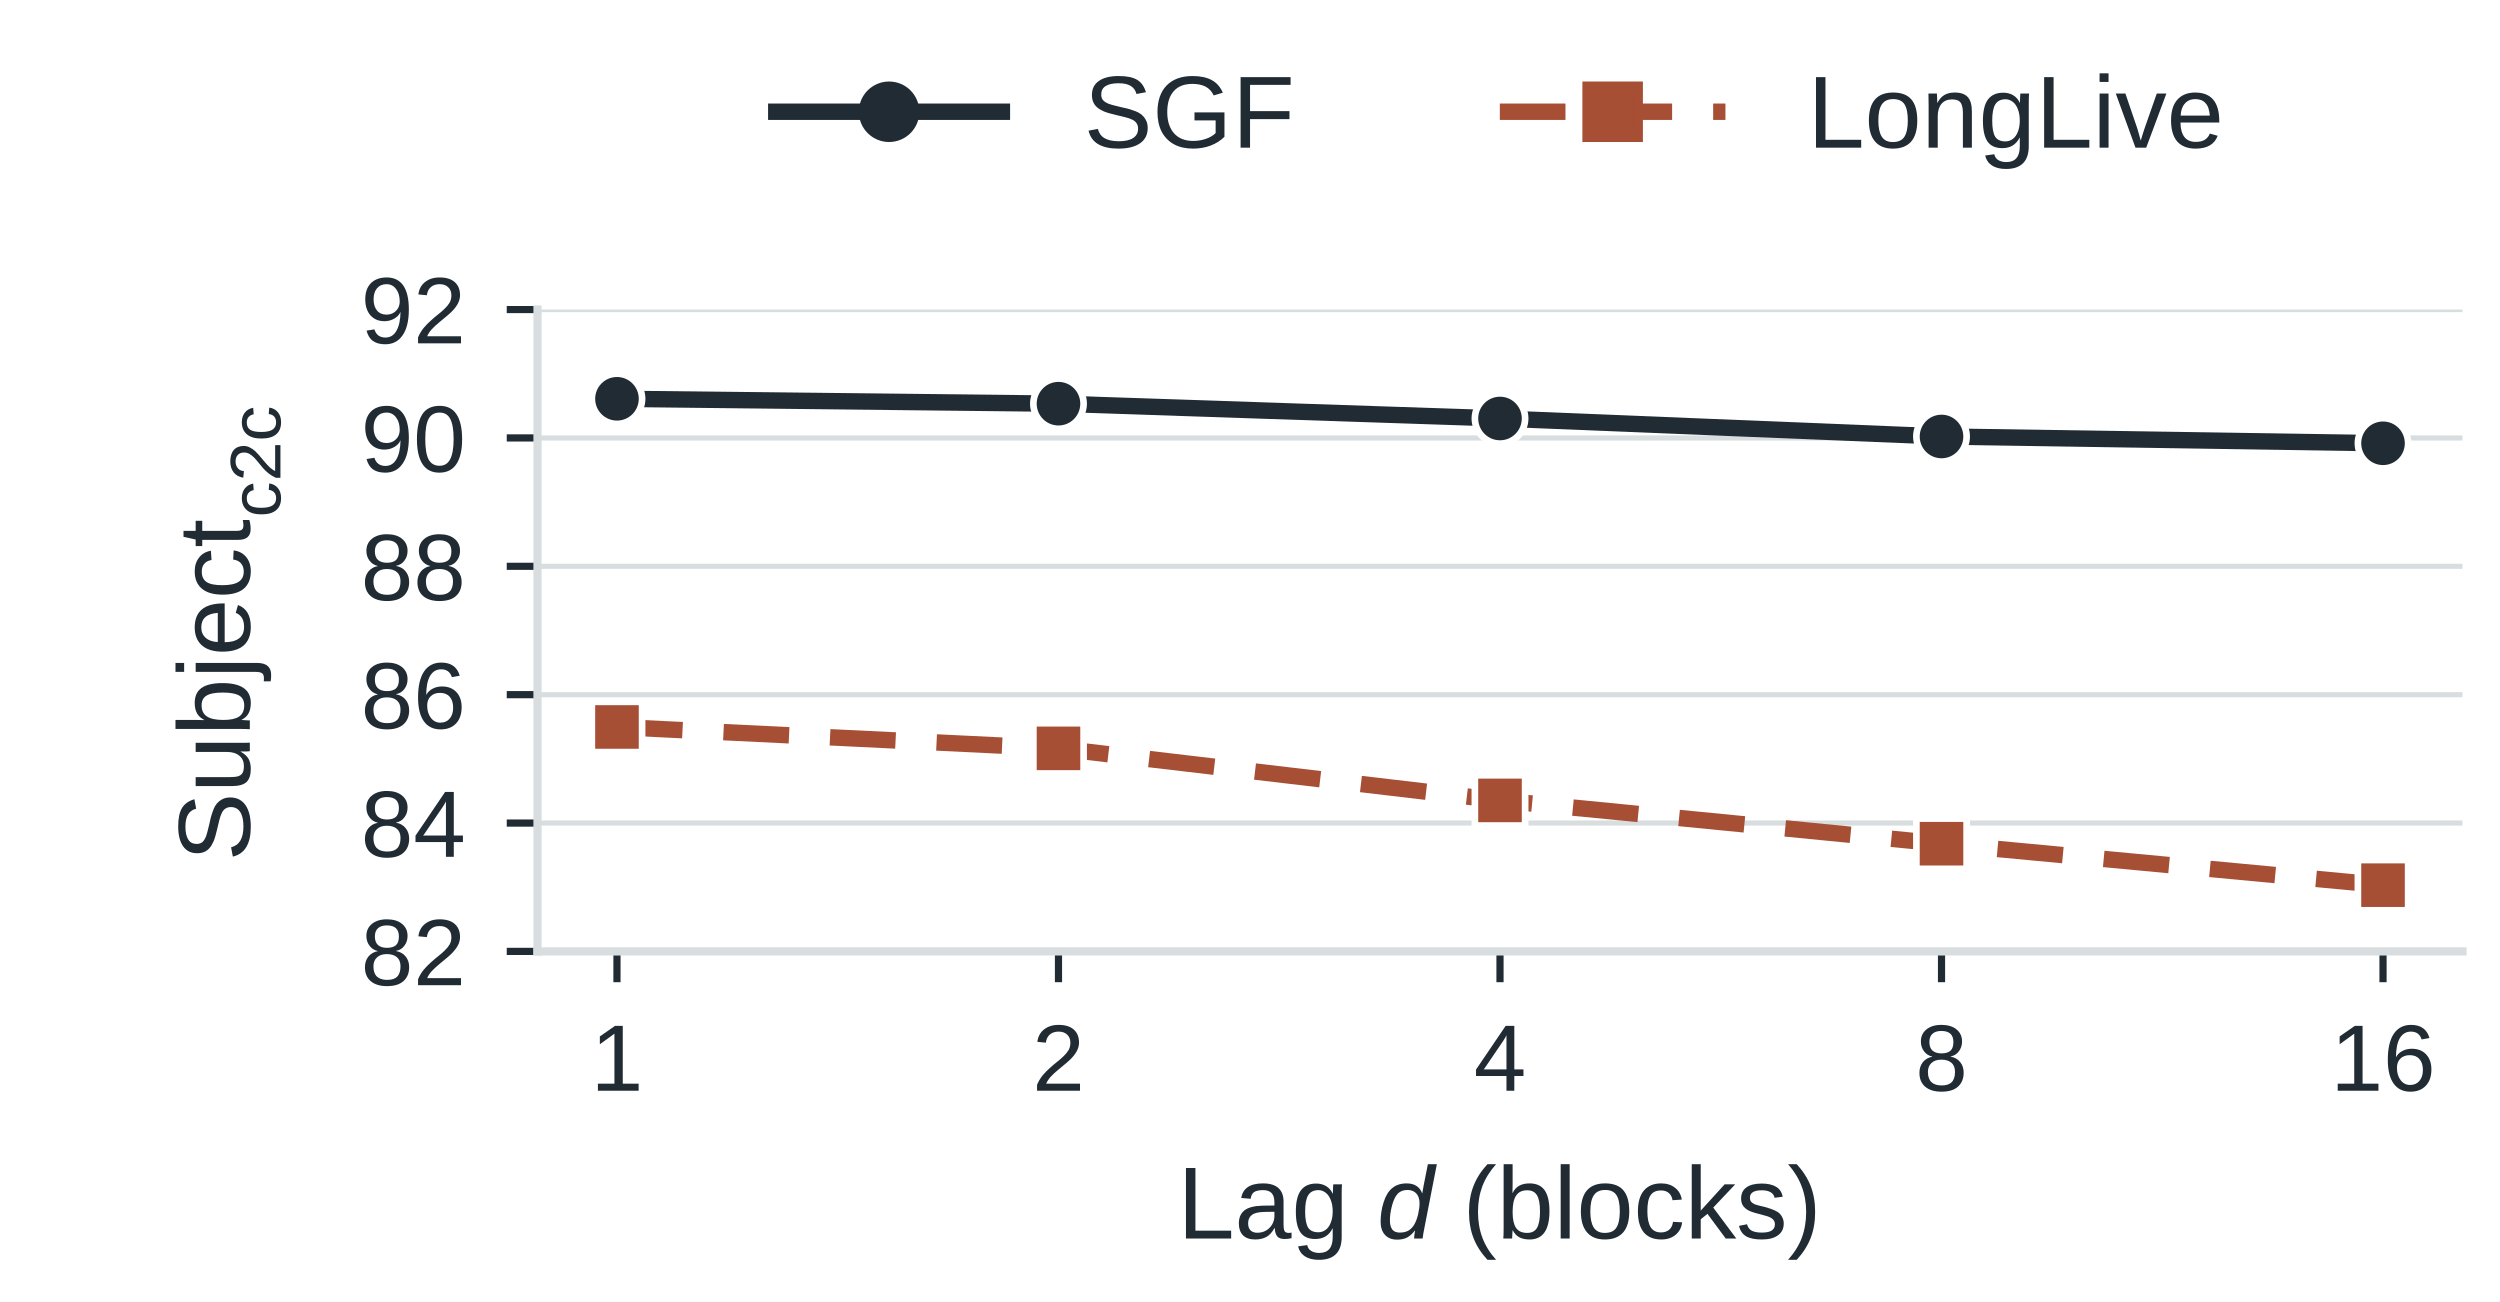
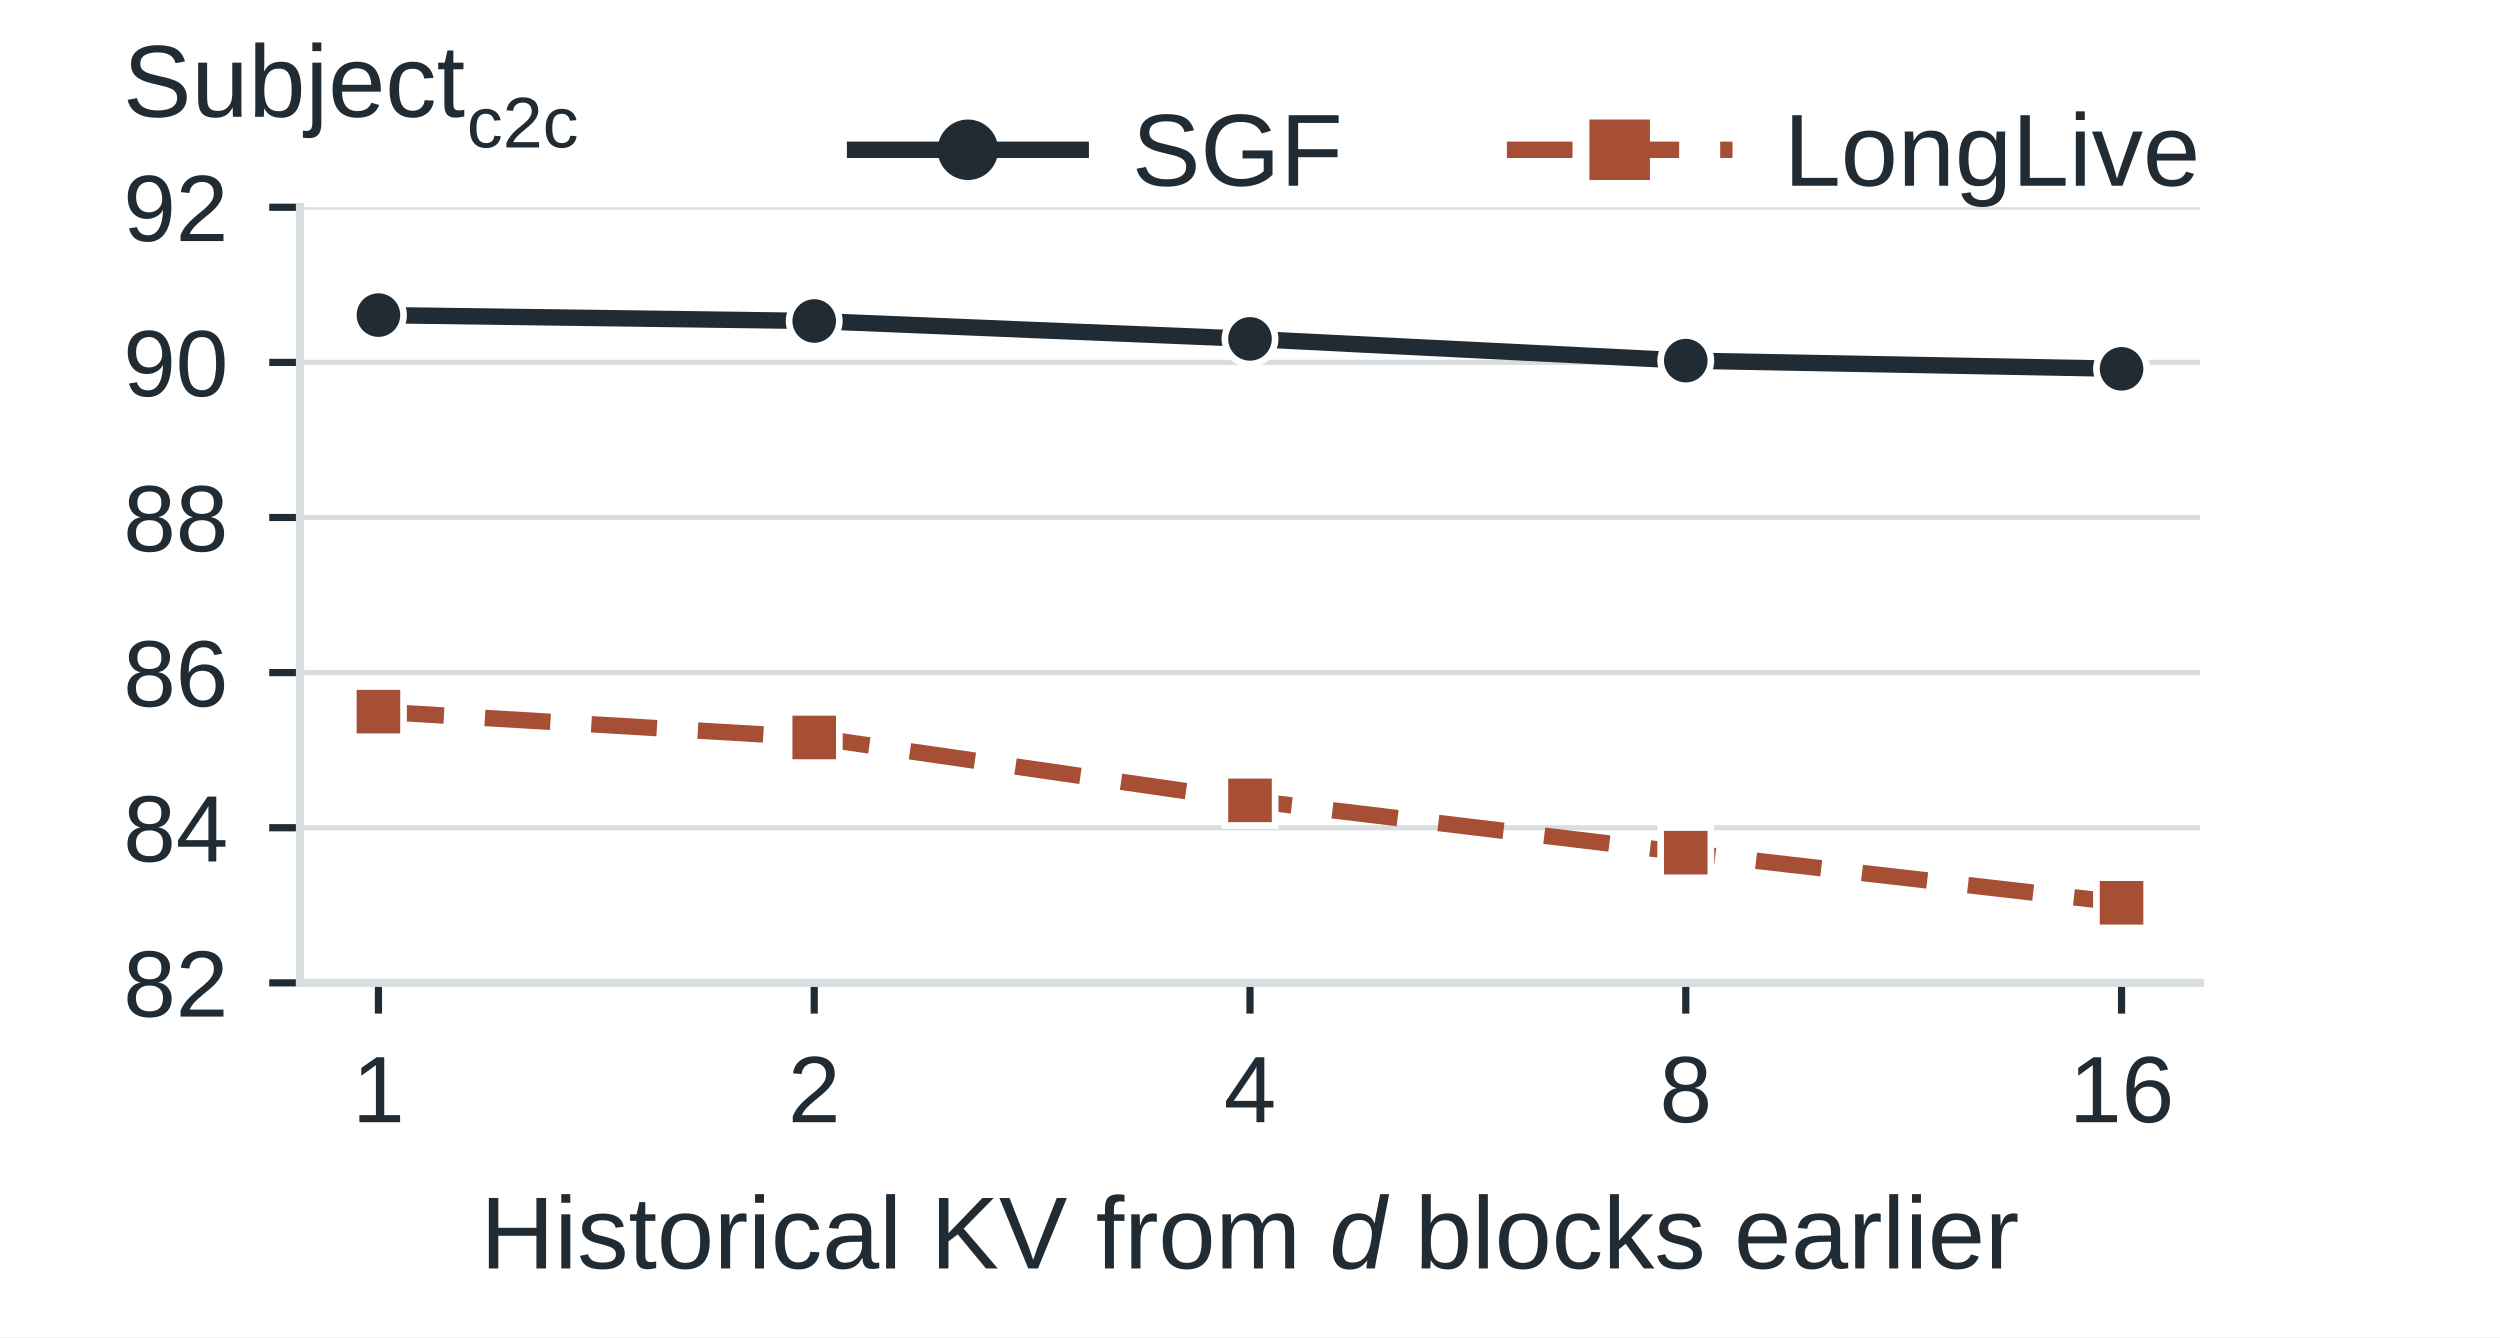
- <svg xmlns="http://www.w3.org/2000/svg" xmlns:xlink="http://www.w3.org/1999/xlink" width="243.78pt" height="126.929pt" viewBox="0 0 243.78 126.929" version="1.1">
+ <svg xmlns="http://www.w3.org/2000/svg" xmlns:xlink="http://www.w3.org/1999/xlink" width="243.78pt" height="130.394pt" viewBox="0 0 243.78 130.394" version="1.1">
  <defs>
    <style type="text/css">*{stroke-linejoin: round; stroke-linecap: butt}</style>
  </defs>
  <g id="figure_1">
    <g id="patch_1">
-       <path d="M 0 126.929  L 243.78 126.929  L 243.78 0  L 0 0  z " style="fill: #ffffff" />
+       <path d="M 0 130.394  L 243.78 130.394  L 243.78 0  L 0 0  z " style="fill: #ffffff" />
    </g>
    <g id="axes_1">
      <g id="patch_2">
-         <path d="M 52.413 92.775  L 240.123 92.775  L 240.123 30.186  L 52.413 30.186  z " style="fill: #ffffff" />
+         <path d="M 29.254 95.839  L 214.526 95.839  L 214.526 20.211  L 29.254 20.211  z " style="fill: #ffffff" />
      </g>
      <g id="matplotlib.axis_1">
        <g id="xtick_1">
          <g id="line2d_1">
            <defs>
-               <path id="m94a58779e2" d="M 0 0  L 0 3  " style="stroke: #202b33; stroke-width: 0.7" />
+               <path id="m85c040e0ed" d="M 0 0  L 0 3  " style="stroke: #202b33; stroke-width: 0.7" />
            </defs>
            <g>
-               <use xlink:href="#m94a58779e2" x="60.162" y="92.775" style="fill: #202b33; stroke: #202b33; stroke-width: 0.7" />
+               <use xlink:href="#m85c040e0ed" x="36.902" y="95.839" style="fill: #202b33; stroke: #202b33; stroke-width: 0.7" />
            </g>
          </g>
          <g id="text_1">
-             <text style="font-size: 9.2px; font-family: 'Arial', 'DejaVu Sans', sans-serif; text-anchor: middle; fill: #202b33" x="60.162" y="106.361" transform="rotate(-0 60.1621 106.3606)">1</text>
+             <text style="font-size: 9.2px; font-family: 'Arial', 'DejaVu Sans', sans-serif; text-anchor: middle; fill: #202b33" x="36.902" y="109.425" transform="rotate(-0 36.90241 109.4246)">1</text>
          </g>
        </g>
        <g id="xtick_2">
          <g id="line2d_2">
            <g>
-               <use xlink:href="#m94a58779e2" x="103.215" y="92.775" style="fill: #202b33; stroke: #202b33; stroke-width: 0.7" />
+               <use xlink:href="#m85c040e0ed" x="79.396" y="95.839" style="fill: #202b33; stroke: #202b33; stroke-width: 0.7" />
            </g>
          </g>
          <g id="text_2">
-             <text style="font-size: 9.2px; font-family: 'Arial', 'DejaVu Sans', sans-serif; text-anchor: middle; fill: #202b33" x="103.215" y="106.361" transform="rotate(-0 103.2149 106.3606)">2</text>
+             <text style="font-size: 9.2px; font-family: 'Arial', 'DejaVu Sans', sans-serif; text-anchor: middle; fill: #202b33" x="79.396" y="109.425" transform="rotate(-0 79.39608 109.4246)">2</text>
          </g>
        </g>
        <g id="xtick_3">
          <g id="line2d_3">
            <g>
-               <use xlink:href="#m94a58779e2" x="146.268" y="92.775" style="fill: #202b33; stroke: #202b33; stroke-width: 0.7" />
+               <use xlink:href="#m85c040e0ed" x="121.89" y="95.839" style="fill: #202b33; stroke: #202b33; stroke-width: 0.7" />
            </g>
          </g>
          <g id="text_3">
-             <text style="font-size: 9.2px; font-family: 'Arial', 'DejaVu Sans', sans-serif; text-anchor: middle; fill: #202b33" x="146.268" y="106.361" transform="rotate(-0 146.2677 106.3606)">4</text>
+             <text style="font-size: 9.2px; font-family: 'Arial', 'DejaVu Sans', sans-serif; text-anchor: middle; fill: #202b33" x="121.89" y="109.425" transform="rotate(-0 121.8898 109.4246)">4</text>
          </g>
        </g>
        <g id="xtick_4">
          <g id="line2d_4">
            <g>
-               <use xlink:href="#m94a58779e2" x="189.321" y="92.775" style="fill: #202b33; stroke: #202b33; stroke-width: 0.7" />
+               <use xlink:href="#m85c040e0ed" x="164.383" y="95.839" style="fill: #202b33; stroke: #202b33; stroke-width: 0.7" />
            </g>
          </g>
          <g id="text_4">
-             <text style="font-size: 9.2px; font-family: 'Arial', 'DejaVu Sans', sans-serif; text-anchor: middle; fill: #202b33" x="189.321" y="106.361" transform="rotate(-0 189.3205 106.3606)">8</text>
+             <text style="font-size: 9.2px; font-family: 'Arial', 'DejaVu Sans', sans-serif; text-anchor: middle; fill: #202b33" x="164.383" y="109.425" transform="rotate(-0 164.3834 109.4246)">8</text>
          </g>
        </g>
        <g id="xtick_5">
          <g id="line2d_5">
            <g>
-               <use xlink:href="#m94a58779e2" x="232.373" y="92.775" style="fill: #202b33; stroke: #202b33; stroke-width: 0.7" />
+               <use xlink:href="#m85c040e0ed" x="206.877" y="95.839" style="fill: #202b33; stroke: #202b33; stroke-width: 0.7" />
            </g>
          </g>
          <g id="text_5">
-             <text style="font-size: 9.2px; font-family: 'Arial', 'DejaVu Sans', sans-serif; text-anchor: middle; fill: #202b33" x="232.373" y="106.361" transform="rotate(-0 232.3733 106.3606)">16</text>
+             <text style="font-size: 9.2px; font-family: 'Arial', 'DejaVu Sans', sans-serif; text-anchor: middle; fill: #202b33" x="206.877" y="109.425" transform="rotate(-0 206.8771 109.4246)">16</text>
          </g>
        </g>
        <g id="text_6">
-           <g style="fill: #202b33" transform="translate(114.8177 121.4891)">
+           <g style="fill: #202b33" transform="translate(46.83976 124.4109)">
            <text>
-               <tspan x="0" y="-0.719" style="font-size: 10px; font-family: 'Arial'; fill: #202b33">L</tspan>
-               <tspan x="5.562" y="-0.719" style="font-size: 10px; font-family: 'Arial'; fill: #202b33">a</tspan>
-               <tspan x="11.123" y="-0.719" style="font-size: 10px; font-family: 'Arial'; fill: #202b33">g</tspan>
-               <tspan x="16.685" y="-0.719" style="font-size: 10px; font-family: 'Arial'; fill: #202b33"> </tspan>
-               <tspan x="25.024" y="-0.719" style="font-size: 10px; font-family: 'Arial'; fill: #202b33"> </tspan>
-               <tspan x="27.803" y="-0.719" style="font-size: 10px; font-family: 'Arial'; fill: #202b33">(</tspan>
-               <tspan x="31.133" y="-0.719" style="font-size: 10px; font-family: 'Arial'; fill: #202b33">b</tspan>
-               <tspan x="36.694" y="-0.719" style="font-size: 10px; font-family: 'Arial'; fill: #202b33">l</tspan>
-               <tspan x="38.916" y="-0.719" style="font-size: 10px; font-family: 'Arial'; fill: #202b33">o</tspan>
-               <tspan x="44.478" y="-0.719" style="font-size: 10px; font-family: 'Arial'; fill: #202b33">c</tspan>
-               <tspan x="49.478" y="-0.719" style="font-size: 10px; font-family: 'Arial'; fill: #202b33">k</tspan>
-               <tspan x="54.478" y="-0.719" style="font-size: 10px; font-family: 'Arial'; fill: #202b33">s</tspan>
-               <tspan x="59.478" y="-0.719" style="font-size: 10px; font-family: 'Arial'; fill: #202b33">)</tspan>
-               <tspan x="19.463" y="-0.719" style="font-style: italic; font-size: 10px; font-family: 'Arial'; fill: #202b33">d</tspan>
+               <tspan x="0" y="-0.719" style="font-size: 10px; font-family: 'Arial'; fill: #202b33">H</tspan>
+               <tspan x="7.222" y="-0.719" style="font-size: 10px; font-family: 'Arial'; fill: #202b33">i</tspan>
+               <tspan x="9.443" y="-0.719" style="font-size: 10px; font-family: 'Arial'; fill: #202b33">s</tspan>
+               <tspan x="14.443" y="-0.719" style="font-size: 10px; font-family: 'Arial'; fill: #202b33">t</tspan>
+               <tspan x="17.222" y="-0.719" style="font-size: 10px; font-family: 'Arial'; fill: #202b33">o</tspan>
+               <tspan x="22.783" y="-0.719" style="font-size: 10px; font-family: 'Arial'; fill: #202b33">r</tspan>
+               <tspan x="26.113" y="-0.719" style="font-size: 10px; font-family: 'Arial'; fill: #202b33">i</tspan>
+               <tspan x="28.335" y="-0.719" style="font-size: 10px; font-family: 'Arial'; fill: #202b33">c</tspan>
+               <tspan x="33.335" y="-0.719" style="font-size: 10px; font-family: 'Arial'; fill: #202b33">a</tspan>
+               <tspan x="38.896" y="-0.719" style="font-size: 10px; font-family: 'Arial'; fill: #202b33">l</tspan>
+               <tspan x="41.118" y="-0.719" style="font-size: 10px; font-family: 'Arial'; fill: #202b33"> </tspan>
+               <tspan x="43.896" y="-0.719" style="font-size: 10px; font-family: 'Arial'; fill: #202b33">K</tspan>
+               <tspan x="50.566" y="-0.719" style="font-size: 10px; font-family: 'Arial'; fill: #202b33">V</tspan>
+               <tspan x="57.236" y="-0.719" style="font-size: 10px; font-family: 'Arial'; fill: #202b33"> </tspan>
+               <tspan x="60.015" y="-0.719" style="font-size: 10px; font-family: 'Arial'; fill: #202b33">f</tspan>
+               <tspan x="62.793" y="-0.719" style="font-size: 10px; font-family: 'Arial'; fill: #202b33">r</tspan>
+               <tspan x="66.123" y="-0.719" style="font-size: 10px; font-family: 'Arial'; fill: #202b33">o</tspan>
+               <tspan x="71.685" y="-0.719" style="font-size: 10px; font-family: 'Arial'; fill: #202b33">m</tspan>
+               <tspan x="80.015" y="-0.719" style="font-size: 10px; font-family: 'Arial'; fill: #202b33"> </tspan>
+               <tspan x="88.354" y="-0.719" style="font-size: 10px; font-family: 'Arial'; fill: #202b33"> </tspan>
+               <tspan x="91.133" y="-0.719" style="font-size: 10px; font-family: 'Arial'; fill: #202b33">b</tspan>
+               <tspan x="96.694" y="-0.719" style="font-size: 10px; font-family: 'Arial'; fill: #202b33">l</tspan>
+               <tspan x="98.916" y="-0.719" style="font-size: 10px; font-family: 'Arial'; fill: #202b33">o</tspan>
+               <tspan x="104.478" y="-0.719" style="font-size: 10px; font-family: 'Arial'; fill: #202b33">c</tspan>
+               <tspan x="109.478" y="-0.719" style="font-size: 10px; font-family: 'Arial'; fill: #202b33">k</tspan>
+               <tspan x="114.478" y="-0.719" style="font-size: 10px; font-family: 'Arial'; fill: #202b33">s</tspan>
+               <tspan x="119.478" y="-0.719" style="font-size: 10px; font-family: 'Arial'; fill: #202b33"> </tspan>
+               <tspan x="122.256" y="-0.719" style="font-size: 10px; font-family: 'Arial'; fill: #202b33">e</tspan>
+               <tspan x="127.817" y="-0.719" style="font-size: 10px; font-family: 'Arial'; fill: #202b33">a</tspan>
+               <tspan x="133.379" y="-0.719" style="font-size: 10px; font-family: 'Arial'; fill: #202b33">r</tspan>
+               <tspan x="136.709" y="-0.719" style="font-size: 10px; font-family: 'Arial'; fill: #202b33">l</tspan>
+               <tspan x="138.931" y="-0.719" style="font-size: 10px; font-family: 'Arial'; fill: #202b33">i</tspan>
+               <tspan x="141.152" y="-0.719" style="font-size: 10px; font-family: 'Arial'; fill: #202b33">e</tspan>
+               <tspan x="146.714" y="-0.719" style="font-size: 10px; font-family: 'Arial'; fill: #202b33">r</tspan>
+               <tspan x="82.793" y="-0.719" style="font-style: italic; font-size: 10px; font-family: 'Arial'; fill: #202b33">d</tspan>
            </text>
          </g>
        </g>
      </g>
      <g id="matplotlib.axis_2">
        <g id="ytick_1">
          <g id="line2d_6">
-             <path d="M 52.413 92.775  L 240.123 92.775  " clip-path="url(#pe85b03f836)" style="fill: none; stroke: #d8dde0; stroke-width: 0.5; stroke-linecap: square" />
+             <path d="M 29.254 95.839  L 214.526 95.839  " clip-path="url(#p8d14c43e0c)" style="fill: none; stroke: #d8dde0; stroke-width: 0.5; stroke-linecap: square" />
          </g>
          <g id="line2d_7">
            <defs>
-               <path id="m0053e54575" d="M 0 0  L -3 0  " style="stroke: #202b33; stroke-width: 0.7" />
+               <path id="m644176dbe6" d="M 0 0  L -3 0  " style="stroke: #202b33; stroke-width: 0.7" />
            </defs>
            <g>
-               <use xlink:href="#m0053e54575" x="52.413" y="92.775" style="fill: #202b33; stroke: #202b33; stroke-width: 0.7" />
+               <use xlink:href="#m644176dbe6" x="29.254" y="95.839" style="fill: #202b33; stroke: #202b33; stroke-width: 0.7" />
            </g>
          </g>
          <g id="text_7">
-             <text style="font-size: 9.2px; font-family: 'Arial', 'DejaVu Sans', sans-serif; text-anchor: end; fill: #202b33" x="45.413" y="96.068" transform="rotate(-0 45.4126 96.06803)">82</text>
+             <text style="font-size: 9.2px; font-family: 'Arial', 'DejaVu Sans', sans-serif; text-anchor: end; fill: #202b33" x="22.254" y="99.132" transform="rotate(-0 22.25354 99.13196)">82</text>
          </g>
        </g>
        <g id="ytick_2">
          <g id="line2d_8">
-             <path d="M 52.413 80.258  L 240.123 80.258  " clip-path="url(#pe85b03f836)" style="fill: none; stroke: #d8dde0; stroke-width: 0.5; stroke-linecap: square" />
+             <path d="M 29.254 80.714  L 214.526 80.714  " clip-path="url(#p8d14c43e0c)" style="fill: none; stroke: #d8dde0; stroke-width: 0.5; stroke-linecap: square" />
          </g>
          <g id="line2d_9">
            <g>
-               <use xlink:href="#m0053e54575" x="52.413" y="80.258" style="fill: #202b33; stroke: #202b33; stroke-width: 0.7" />
+               <use xlink:href="#m644176dbe6" x="29.254" y="80.714" style="fill: #202b33; stroke: #202b33; stroke-width: 0.7" />
            </g>
          </g>
          <g id="text_8">
-             <text style="font-size: 9.2px; font-family: 'Arial', 'DejaVu Sans', sans-serif; text-anchor: end; fill: #202b33" x="45.413" y="83.55" transform="rotate(-0 45.4126 83.55023)">84</text>
+             <text style="font-size: 9.2px; font-family: 'Arial', 'DejaVu Sans', sans-serif; text-anchor: end; fill: #202b33" x="22.254" y="84.006" transform="rotate(-0 22.25354 84.00629)">84</text>
          </g>
        </g>
        <g id="ytick_3">
          <g id="line2d_10">
-             <path d="M 52.413 67.74  L 240.123 67.74  " clip-path="url(#pe85b03f836)" style="fill: none; stroke: #d8dde0; stroke-width: 0.5; stroke-linecap: square" />
+             <path d="M 29.254 65.588  L 214.526 65.588  " clip-path="url(#p8d14c43e0c)" style="fill: none; stroke: #d8dde0; stroke-width: 0.5; stroke-linecap: square" />
          </g>
          <g id="line2d_11">
            <g>
-               <use xlink:href="#m0053e54575" x="52.413" y="67.74" style="fill: #202b33; stroke: #202b33; stroke-width: 0.7" />
+               <use xlink:href="#m644176dbe6" x="29.254" y="65.588" style="fill: #202b33; stroke: #202b33; stroke-width: 0.7" />
            </g>
          </g>
          <g id="text_9">
-             <text style="font-size: 9.2px; font-family: 'Arial', 'DejaVu Sans', sans-serif; text-anchor: end; fill: #202b33" x="45.413" y="71.032" transform="rotate(-0 45.4126 71.03244)">86</text>
+             <text style="font-size: 9.2px; font-family: 'Arial', 'DejaVu Sans', sans-serif; text-anchor: end; fill: #202b33" x="22.254" y="68.881" transform="rotate(-0 22.25354 68.88062)">86</text>
          </g>
        </g>
        <g id="ytick_4">
          <g id="line2d_12">
-             <path d="M 52.413 55.222  L 240.123 55.222  " clip-path="url(#pe85b03f836)" style="fill: none; stroke: #d8dde0; stroke-width: 0.5; stroke-linecap: square" />
+             <path d="M 29.254 50.462  L 214.526 50.462  " clip-path="url(#p8d14c43e0c)" style="fill: none; stroke: #d8dde0; stroke-width: 0.5; stroke-linecap: square" />
          </g>
          <g id="line2d_13">
            <g>
-               <use xlink:href="#m0053e54575" x="52.413" y="55.222" style="fill: #202b33; stroke: #202b33; stroke-width: 0.7" />
+               <use xlink:href="#m644176dbe6" x="29.254" y="50.462" style="fill: #202b33; stroke: #202b33; stroke-width: 0.7" />
            </g>
          </g>
          <g id="text_10">
-             <text style="font-size: 9.2px; font-family: 'Arial', 'DejaVu Sans', sans-serif; text-anchor: end; fill: #202b33" x="45.413" y="58.515" transform="rotate(-0 45.4126 58.51464)">88</text>
+             <text style="font-size: 9.2px; font-family: 'Arial', 'DejaVu Sans', sans-serif; text-anchor: end; fill: #202b33" x="22.254" y="53.755" transform="rotate(-0 22.25354 53.75496)">88</text>
          </g>
        </g>
        <g id="ytick_5">
          <g id="line2d_14">
-             <path d="M 52.413 42.704  L 240.123 42.704  " clip-path="url(#pe85b03f836)" style="fill: none; stroke: #d8dde0; stroke-width: 0.5; stroke-linecap: square" />
+             <path d="M 29.254 35.337  L 214.526 35.337  " clip-path="url(#p8d14c43e0c)" style="fill: none; stroke: #d8dde0; stroke-width: 0.5; stroke-linecap: square" />
          </g>
          <g id="line2d_15">
            <g>
-               <use xlink:href="#m0053e54575" x="52.413" y="42.704" style="fill: #202b33; stroke: #202b33; stroke-width: 0.7" />
+               <use xlink:href="#m644176dbe6" x="29.254" y="35.337" style="fill: #202b33; stroke: #202b33; stroke-width: 0.7" />
            </g>
          </g>
          <g id="text_11">
-             <text style="font-size: 9.2px; font-family: 'Arial', 'DejaVu Sans', sans-serif; text-anchor: end; fill: #202b33" x="45.413" y="45.997" transform="rotate(-0 45.4126 45.99685)">90</text>
+             <text style="font-size: 9.2px; font-family: 'Arial', 'DejaVu Sans', sans-serif; text-anchor: end; fill: #202b33" x="22.254" y="38.629" transform="rotate(-0 22.25354 38.62929)">90</text>
          </g>
        </g>
        <g id="ytick_6">
          <g id="line2d_16">
-             <path d="M 52.413 30.186  L 240.123 30.186  " clip-path="url(#pe85b03f836)" style="fill: none; stroke: #d8dde0; stroke-width: 0.5; stroke-linecap: square" />
+             <path d="M 29.254 20.211  L 214.526 20.211  " clip-path="url(#p8d14c43e0c)" style="fill: none; stroke: #d8dde0; stroke-width: 0.5; stroke-linecap: square" />
          </g>
          <g id="line2d_17">
            <g>
-               <use xlink:href="#m0053e54575" x="52.413" y="30.186" style="fill: #202b33; stroke: #202b33; stroke-width: 0.7" />
+               <use xlink:href="#m644176dbe6" x="29.254" y="20.211" style="fill: #202b33; stroke: #202b33; stroke-width: 0.7" />
            </g>
          </g>
          <g id="text_12">
-             <text style="font-size: 9.2px; font-family: 'Arial', 'DejaVu Sans', sans-serif; text-anchor: end; fill: #202b33" x="45.413" y="33.479" transform="rotate(-0 45.4126 33.47905)">92</text>
-           </g>
-         </g>
-         <g id="text_13">
-           <g style="fill: #202b33" transform="translate(25.08047 83.98095) rotate(-90)">
-             <text>
-               <tspan x="0" y="-0.719" style="font-size: 10px; font-family: 'Arial'; fill: #202b33">S</tspan>
-               <tspan x="6.67" y="-0.719" style="font-size: 10px; font-family: 'Arial'; fill: #202b33">u</tspan>
-               <tspan x="12.231" y="-0.719" style="font-size: 10px; font-family: 'Arial'; fill: #202b33">b</tspan>
-               <tspan x="17.793" y="-0.719" style="font-size: 10px; font-family: 'Arial'; fill: #202b33">j</tspan>
-               <tspan x="20.015" y="-0.719" style="font-size: 10px; font-family: 'Arial'; fill: #202b33">e</tspan>
-               <tspan x="25.576" y="-0.719" style="font-size: 10px; font-family: 'Arial'; fill: #202b33">c</tspan>
-               <tspan x="30.576" y="-0.719" style="font-size: 10px; font-family: 'Arial'; fill: #202b33">t</tspan>
-               <tspan x="33.529" y="2.268" style="font-size: 7px; font-family: 'Arial'; fill: #202b33">c</tspan>
-               <tspan x="37.029" y="2.268" style="font-size: 7px; font-family: 'Arial'; fill: #202b33">2</tspan>
-               <tspan x="40.922" y="2.268" style="font-size: 7px; font-family: 'Arial'; fill: #202b33">c</tspan>
-             </text>
+             <text style="font-size: 9.2px; font-family: 'Arial', 'DejaVu Sans', sans-serif; text-anchor: end; fill: #202b33" x="22.254" y="23.504" transform="rotate(-0 22.25354 23.50362)">92</text>
          </g>
        </g>
      </g>
      <g id="patch_3">
-         <path d="M 52.413 92.775  L 52.413 30.186  " style="fill: none; stroke: #d8dde0; stroke-width: 0.8; stroke-linejoin: miter; stroke-linecap: square" />
+         <path d="M 29.254 95.839  L 29.254 20.211  " style="fill: none; stroke: #d8dde0; stroke-width: 0.8; stroke-linejoin: miter; stroke-linecap: square" />
      </g>
      <g id="patch_4">
-         <path d="M 52.413 92.775  L 240.123 92.775  " style="fill: none; stroke: #d8dde0; stroke-width: 0.8; stroke-linejoin: miter; stroke-linecap: square" />
+         <path d="M 29.254 95.839  L 214.526 95.839  " style="fill: none; stroke: #d8dde0; stroke-width: 0.8; stroke-linejoin: miter; stroke-linecap: square" />
      </g>
      <g id="line2d_18">
-         <path d="M 60.162 38.887  L 103.215 39.364  L 146.268 40.808  L 189.321 42.562  L 232.373 43.225  " clip-path="url(#pe85b03f836)" style="fill: none; stroke: #202b33; stroke-width: 1.6; stroke-linecap: square" />
+         <path d="M 36.902 30.725  L 79.396 31.301  L 121.89 33.046  L 164.383 35.165  L 206.877 35.966  " clip-path="url(#p8d14c43e0c)" style="fill: none; stroke: #202b33; stroke-width: 1.6; stroke-linecap: square" />
        <defs>
-           <path id="m4851352cd6" d="M 0 2.45  C 0.65 2.45 1.273 2.192 1.732 1.732  C 2.192 1.273 2.45 0.65 2.45 0  C 2.45 -0.65 2.192 -1.273 1.732 -1.732  C 1.273 -2.192 0.65 -2.45 0 -2.45  C -0.65 -2.45 -1.273 -2.192 -1.732 -1.732  C -2.192 -1.273 -2.45 -0.65 -2.45 0  C -2.45 0.65 -2.192 1.273 -1.732 1.732  C -1.273 2.192 -0.65 2.45 0 2.45  z " style="stroke: #ffffff; stroke-width: 0.65" />
+           <path id="m48d240e209" d="M 0 2.45  C 0.65 2.45 1.273 2.192 1.732 1.732  C 2.192 1.273 2.45 0.65 2.45 0  C 2.45 -0.65 2.192 -1.273 1.732 -1.732  C 1.273 -2.192 0.65 -2.45 0 -2.45  C -0.65 -2.45 -1.273 -2.192 -1.732 -1.732  C -2.192 -1.273 -2.45 -0.65 -2.45 0  C -2.45 0.65 -2.192 1.273 -1.732 1.732  C -1.273 2.192 -0.65 2.45 0 2.45  z " style="stroke: #ffffff; stroke-width: 0.65" />
        </defs>
-         <g clip-path="url(#pe85b03f836)">
-           <use xlink:href="#m4851352cd6" x="60.162" y="38.887" style="fill: #202b33; stroke: #ffffff; stroke-width: 0.65" />
-           <use xlink:href="#m4851352cd6" x="103.215" y="39.364" style="fill: #202b33; stroke: #ffffff; stroke-width: 0.65" />
-           <use xlink:href="#m4851352cd6" x="146.268" y="40.808" style="fill: #202b33; stroke: #ffffff; stroke-width: 0.65" />
-           <use xlink:href="#m4851352cd6" x="189.321" y="42.562" style="fill: #202b33; stroke: #ffffff; stroke-width: 0.65" />
-           <use xlink:href="#m4851352cd6" x="232.373" y="43.225" style="fill: #202b33; stroke: #ffffff; stroke-width: 0.65" />
+         <g clip-path="url(#p8d14c43e0c)">
+           <use xlink:href="#m48d240e209" x="36.902" y="30.725" style="fill: #202b33; stroke: #ffffff; stroke-width: 0.65" />
+           <use xlink:href="#m48d240e209" x="79.396" y="31.301" style="fill: #202b33; stroke: #ffffff; stroke-width: 0.65" />
+           <use xlink:href="#m48d240e209" x="121.89" y="33.046" style="fill: #202b33; stroke: #ffffff; stroke-width: 0.65" />
+           <use xlink:href="#m48d240e209" x="164.383" y="35.165" style="fill: #202b33; stroke: #ffffff; stroke-width: 0.65" />
+           <use xlink:href="#m48d240e209" x="206.877" y="35.966" style="fill: #202b33; stroke: #ffffff; stroke-width: 0.65" />
        </g>
      </g>
      <g id="line2d_19">
-         <path d="M 60.162 70.889  L 103.215 72.974  L 146.268 78.05  L 189.321 82.272  L 232.373 86.315  " clip-path="url(#pe85b03f836)" style="fill: none; stroke-dasharray: 6.4,4; stroke-dashoffset: 0; stroke: #a64f35; stroke-width: 1.6" />
+         <path d="M 36.902 69.394  L 79.396 71.912  L 121.89 78.047  L 164.383 83.148  L 206.877 88.033  " clip-path="url(#p8d14c43e0c)" style="fill: none; stroke-dasharray: 6.4,4; stroke-dashoffset: 0; stroke: #a64f35; stroke-width: 1.6" />
        <defs>
-           <path id="m9be6e60092" d="M -2.45 2.45  L 2.45 2.45  L 2.45 -2.45  L -2.45 -2.45  z " style="stroke: #ffffff; stroke-width: 0.65; stroke-linejoin: miter" />
+           <path id="medb4e58280" d="M -2.45 2.45  L 2.45 2.45  L 2.45 -2.45  L -2.45 -2.45  z " style="stroke: #ffffff; stroke-width: 0.65; stroke-linejoin: miter" />
        </defs>
-         <g clip-path="url(#pe85b03f836)">
-           <use xlink:href="#m9be6e60092" x="60.162" y="70.889" style="fill: #a64f35; stroke: #ffffff; stroke-width: 0.65; stroke-linejoin: miter" />
-           <use xlink:href="#m9be6e60092" x="103.215" y="72.974" style="fill: #a64f35; stroke: #ffffff; stroke-width: 0.65; stroke-linejoin: miter" />
-           <use xlink:href="#m9be6e60092" x="146.268" y="78.05" style="fill: #a64f35; stroke: #ffffff; stroke-width: 0.65; stroke-linejoin: miter" />
-           <use xlink:href="#m9be6e60092" x="189.321" y="82.272" style="fill: #a64f35; stroke: #ffffff; stroke-width: 0.65; stroke-linejoin: miter" />
-           <use xlink:href="#m9be6e60092" x="232.373" y="86.315" style="fill: #a64f35; stroke: #ffffff; stroke-width: 0.65; stroke-linejoin: miter" />
-         </g>
-       </g>
-     </g>
-     <g id="patch_5">
-       <path d="M 3.24 66.697  L 240.54 66.697  L 240.54 65.393  L 3.24 65.393  L 3.24 66.697  z " style="fill: none" />
-     </g>
-     <g id="legend_1">
-       <g id="line2d_20">
-         <path d="M 75.696 10.898  L 86.696 10.898  L 97.696 10.898  " style="fill: none; stroke: #202b33; stroke-width: 1.6; stroke-linecap: square" />
-         <defs>
-           <path id="mb07e65cb86" d="M 0 2.45  C 0.65 2.45 1.273 2.192 1.732 1.732  C 2.192 1.273 2.45 0.65 2.45 0  C 2.45 -0.65 2.192 -1.273 1.732 -1.732  C 1.273 -2.192 0.65 -2.45 0 -2.45  C -0.65 -2.45 -1.273 -2.192 -1.732 -1.732  C -2.192 -1.273 -2.45 -0.65 -2.45 0  C -2.45 0.65 -2.192 1.273 -1.732 1.732  C -1.273 2.192 -0.65 2.45 0 2.45  z " style="stroke: #202b33" />
-         </defs>
-         <g>
-           <use xlink:href="#mb07e65cb86" x="86.696" y="10.898" style="fill: #202b33; stroke: #202b33" />
-         </g>
-       </g>
-       <g id="text_14">
-         <text style="font-size: 10px; font-family: 'Arial', 'DejaVu Sans', sans-serif; text-anchor: start; fill: #202b33" x="105.696" y="14.398" transform="rotate(-0 105.6958 14.39781)">SGF</text>
-       </g>
-       <g id="line2d_21">
-         <path d="M 146.252 10.898  L 157.252 10.898  L 168.252 10.898  " style="fill: none; stroke-dasharray: 6.4,4; stroke-dashoffset: 0; stroke: #a64f35; stroke-width: 1.6" />
-         <defs>
-           <path id="m7963e0d54f" d="M -2.45 2.45  L 2.45 2.45  L 2.45 -2.45  L -2.45 -2.45  z " style="stroke: #a64f35; stroke-linejoin: miter" />
-         </defs>
-         <g>
-           <use xlink:href="#m7963e0d54f" x="157.252" y="10.898" style="fill: #a64f35; stroke: #a64f35; stroke-linejoin: miter" />
-         </g>
-       </g>
-       <g id="text_15">
-         <text style="font-size: 10px; font-family: 'Arial', 'DejaVu Sans', sans-serif; text-anchor: start; fill: #202b33" x="176.252" y="14.398" transform="rotate(-0 176.2521 14.39781)">LongLive</text>
+         <g clip-path="url(#p8d14c43e0c)">
+           <use xlink:href="#medb4e58280" x="36.902" y="69.394" style="fill: #a64f35; stroke: #ffffff; stroke-width: 0.65; stroke-linejoin: miter" />
+           <use xlink:href="#medb4e58280" x="79.396" y="71.912" style="fill: #a64f35; stroke: #ffffff; stroke-width: 0.65; stroke-linejoin: miter" />
+           <use xlink:href="#medb4e58280" x="121.89" y="78.047" style="fill: #a64f35; stroke: #ffffff; stroke-width: 0.65; stroke-linejoin: miter" />
+           <use xlink:href="#medb4e58280" x="164.383" y="83.148" style="fill: #a64f35; stroke: #ffffff; stroke-width: 0.65; stroke-linejoin: miter" />
+           <use xlink:href="#medb4e58280" x="206.877" y="88.033" style="fill: #a64f35; stroke: #ffffff; stroke-width: 0.65; stroke-linejoin: miter" />
+         </g>
+       </g>
+       <g id="text_13">
+         <g style="fill: #202b33" transform="translate(11.99354 12.11102)">
+           <text>
+             <tspan x="0" y="-0.719" style="font-size: 10px; font-family: 'Arial'; fill: #202b33">S</tspan>
+             <tspan x="6.67" y="-0.719" style="font-size: 10px; font-family: 'Arial'; fill: #202b33">u</tspan>
+             <tspan x="12.231" y="-0.719" style="font-size: 10px; font-family: 'Arial'; fill: #202b33">b</tspan>
+             <tspan x="17.793" y="-0.719" style="font-size: 10px; font-family: 'Arial'; fill: #202b33">j</tspan>
+             <tspan x="20.015" y="-0.719" style="font-size: 10px; font-family: 'Arial'; fill: #202b33">e</tspan>
+             <tspan x="25.576" y="-0.719" style="font-size: 10px; font-family: 'Arial'; fill: #202b33">c</tspan>
+             <tspan x="30.576" y="-0.719" style="font-size: 10px; font-family: 'Arial'; fill: #202b33">t</tspan>
+             <tspan x="33.529" y="2.268" style="font-size: 7px; font-family: 'Arial'; fill: #202b33">c</tspan>
+             <tspan x="37.029" y="2.268" style="font-size: 7px; font-family: 'Arial'; fill: #202b33">2</tspan>
+             <tspan x="40.922" y="2.268" style="font-size: 7px; font-family: 'Arial'; fill: #202b33">c</tspan>
+           </text>
+         </g>
+       </g>
+       <g id="legend_1">
+         <g id="line2d_20">
+           <path d="M 83.382 14.606  L 94.382 14.606  L 105.382 14.606  " style="fill: none; stroke: #202b33; stroke-width: 1.6; stroke-linecap: square" />
+           <defs>
+             <path id="m6a3019d00b" d="M 0 2.45  C 0.65 2.45 1.273 2.192 1.732 1.732  C 2.192 1.273 2.45 0.65 2.45 0  C 2.45 -0.65 2.192 -1.273 1.732 -1.732  C 1.273 -2.192 0.65 -2.45 0 -2.45  C -0.65 -2.45 -1.273 -2.192 -1.732 -1.732  C -2.192 -1.273 -2.45 -0.65 -2.45 0  C -2.45 0.65 -2.192 1.273 -1.732 1.732  C -1.273 2.192 -0.65 2.45 0 2.45  z " style="stroke: #202b33" />
+           </defs>
+           <g>
+             <use xlink:href="#m6a3019d00b" x="94.382" y="14.606" style="fill: #202b33; stroke: #202b33" />
+           </g>
+         </g>
+         <g id="text_14">
+           <text style="font-size: 10px; font-family: 'Arial', 'DejaVu Sans', sans-serif; text-anchor: start; fill: #202b33" x="110.382" y="18.106" transform="rotate(-0 110.3822 18.10634)">SGF</text>
+         </g>
+         <g id="line2d_21">
+           <path d="M 146.938 14.606  L 157.938 14.606  L 168.938 14.606  " style="fill: none; stroke-dasharray: 6.4,4; stroke-dashoffset: 0; stroke: #a64f35; stroke-width: 1.6" />
+           <defs>
+             <path id="m6dbb76ab2c" d="M -2.45 2.45  L 2.45 2.45  L 2.45 -2.45  L -2.45 -2.45  z " style="stroke: #a64f35; stroke-linejoin: miter" />
+           </defs>
+           <g>
+             <use xlink:href="#m6dbb76ab2c" x="157.938" y="14.606" style="fill: #a64f35; stroke: #a64f35; stroke-linejoin: miter" />
+           </g>
+         </g>
+         <g id="text_15">
+           <text style="font-size: 10px; font-family: 'Arial', 'DejaVu Sans', sans-serif; text-anchor: start; fill: #202b33" x="173.938" y="18.106" transform="rotate(-0 173.9385 18.10634)">LongLive</text>
+         </g>
      </g>
    </g>
  </g>
  <defs>
-     <clipPath id="pe85b03f836">
-       <rect x="52.413" y="30.186" width="187.71" height="62.589" />
+     <clipPath id="p8d14c43e0c">
+       <rect x="29.254" y="20.211" width="185.272" height="75.628" />
    </clipPath>
  </defs>
</svg>
